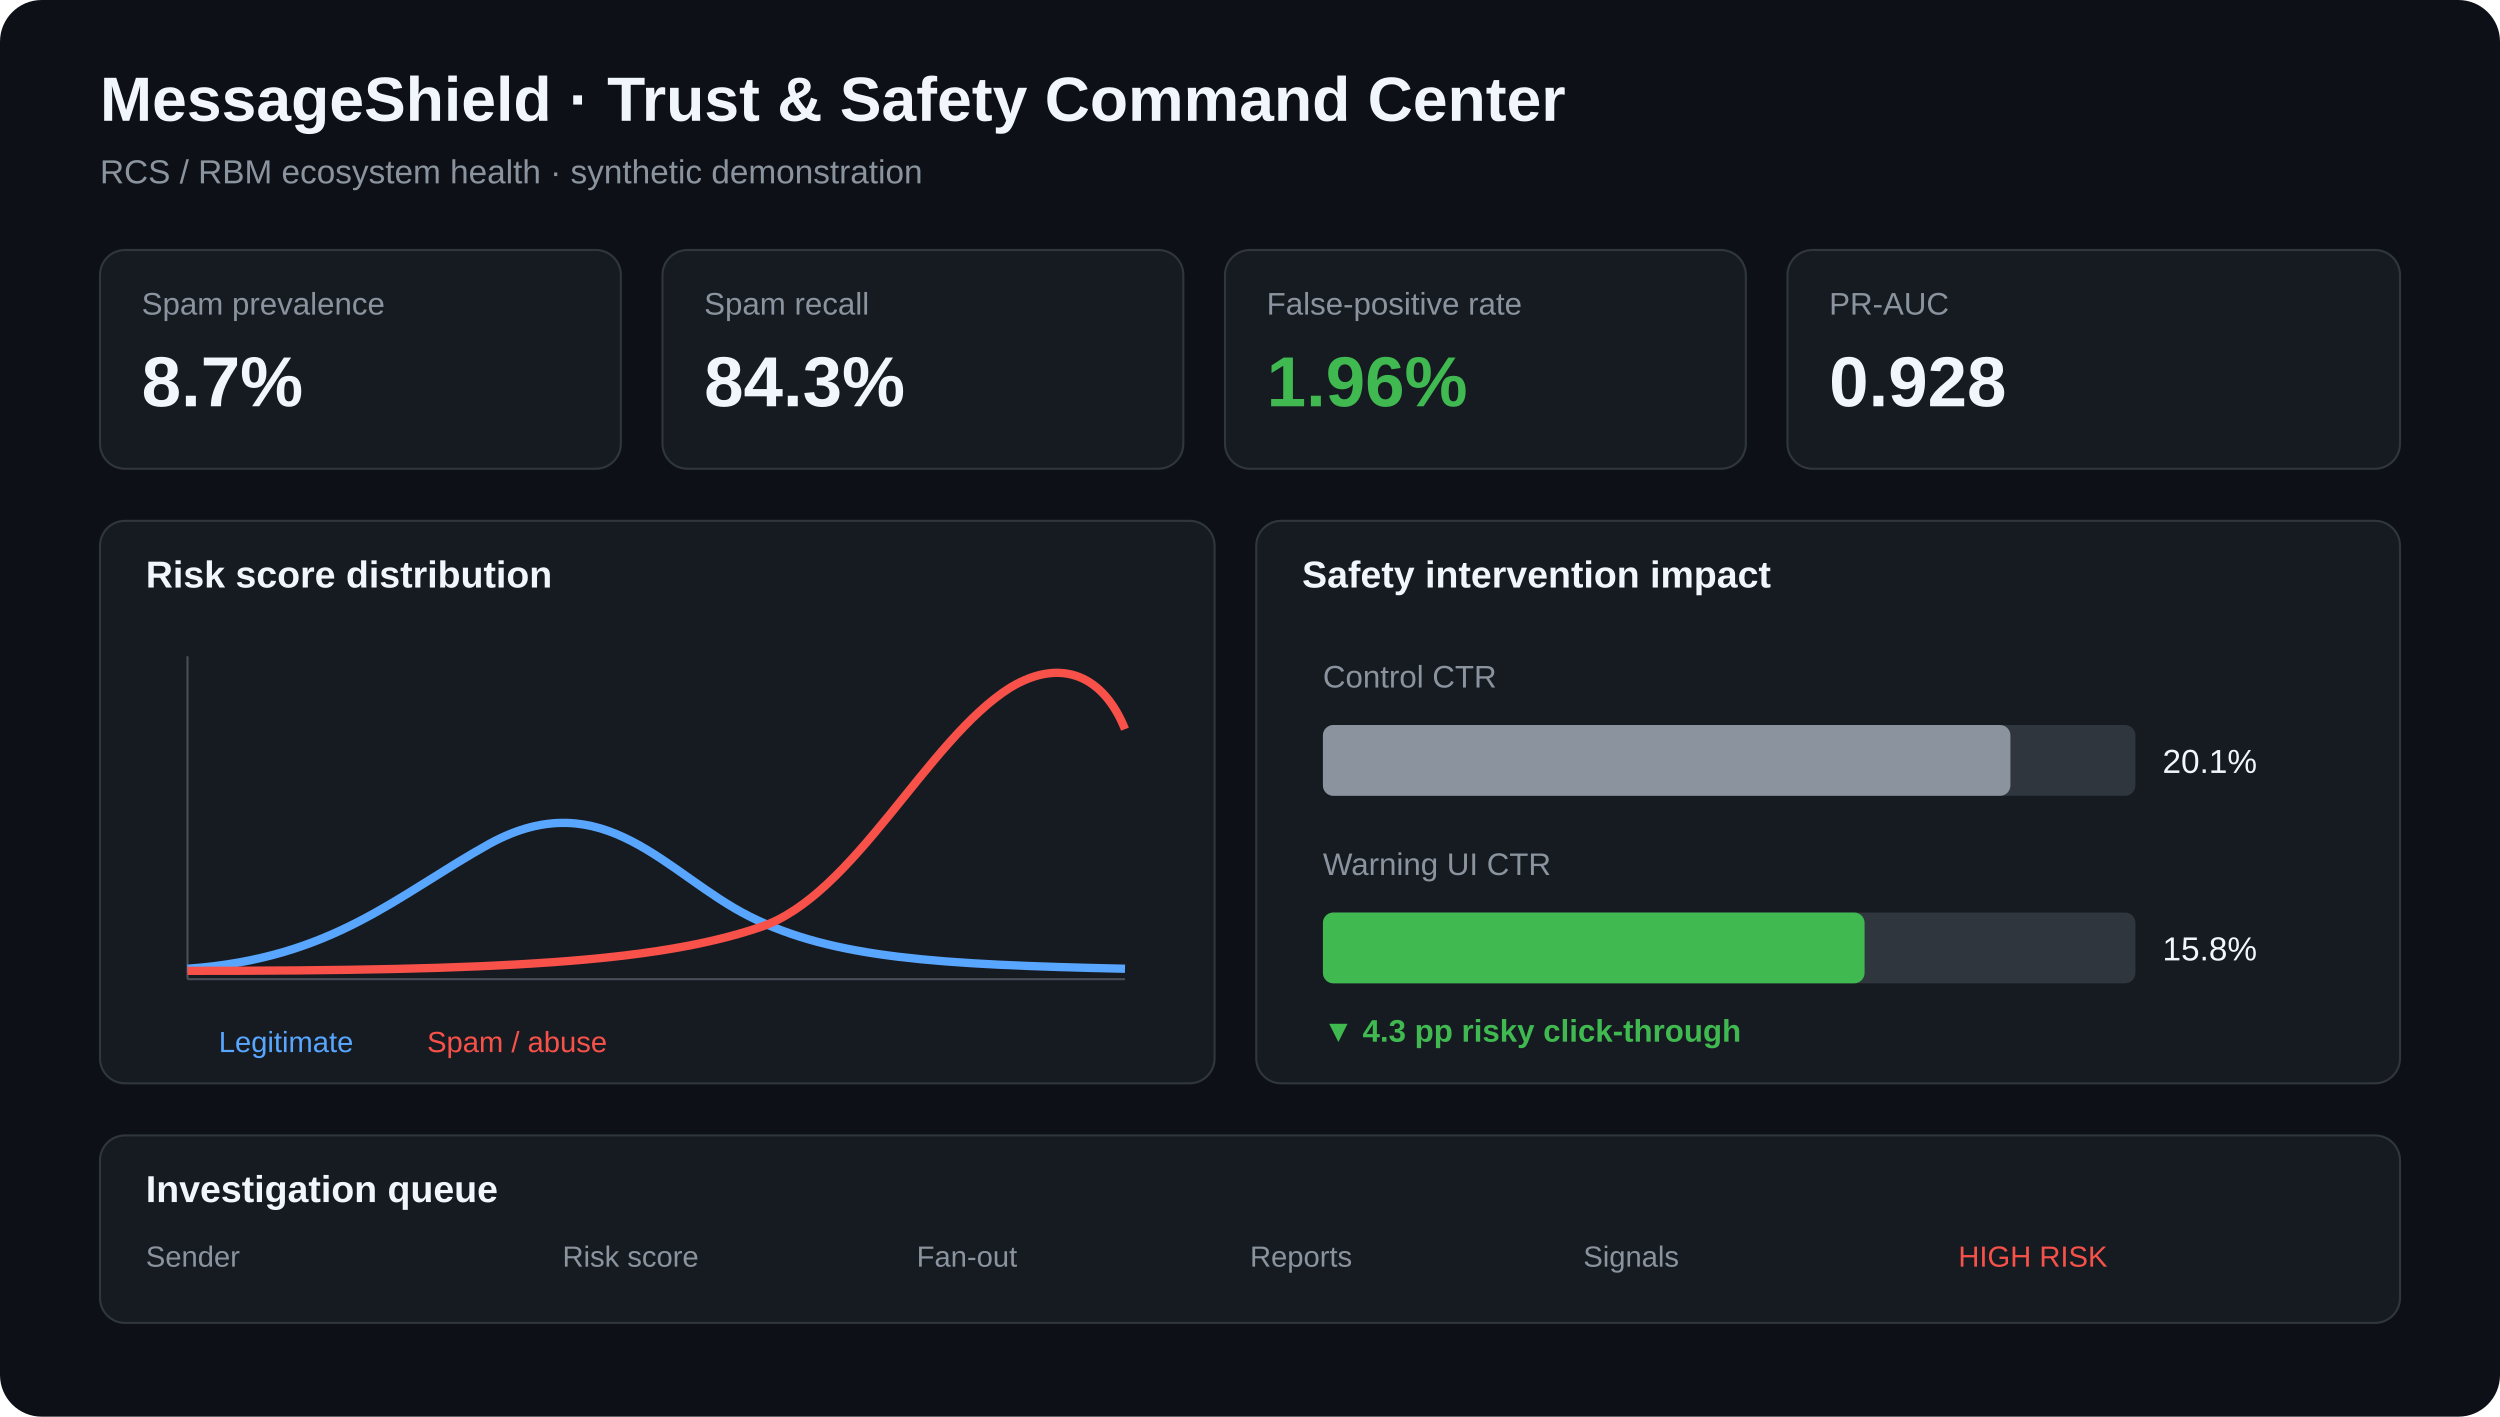
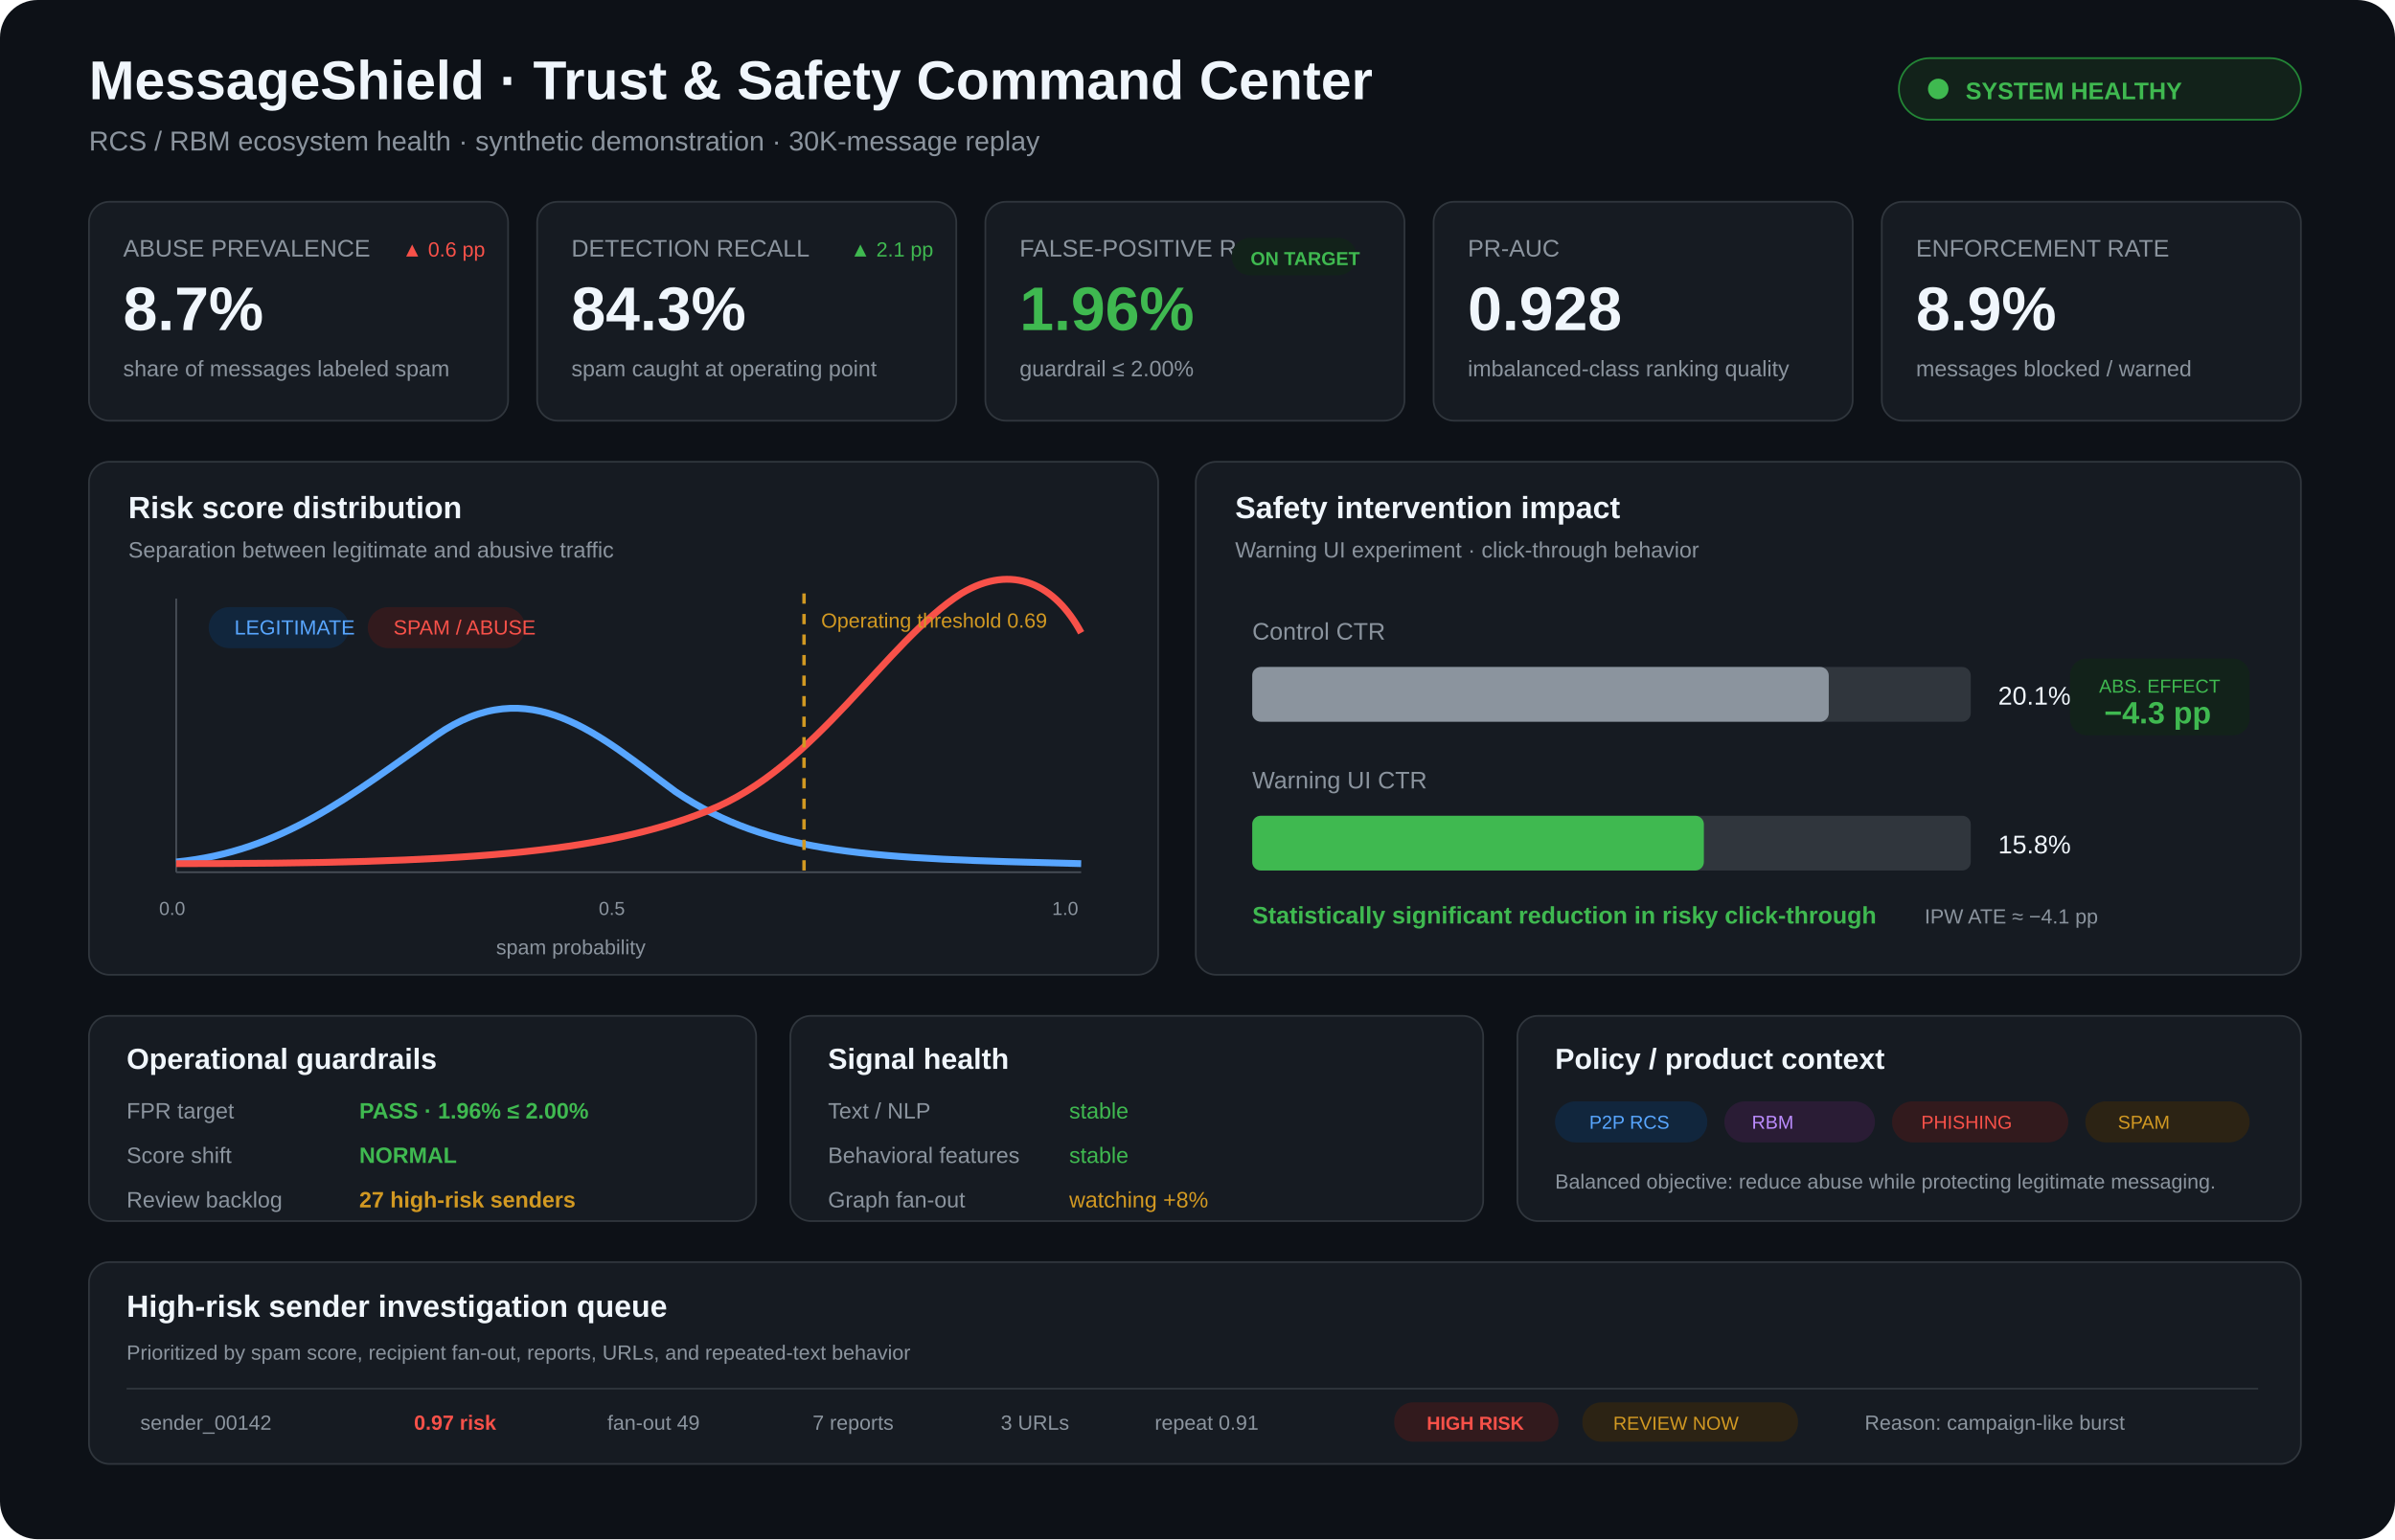
- <svg xmlns="http://www.w3.org/2000/svg" width="1200" height="680" viewBox="0 0 1200 680">
-   <rect width="1200" height="680" rx="20" fill="#0d1117" />
-   <text x="48" y="58" fill="#f0f6fc" font-family="Arial" font-size="30" font-weight="700">MessageShield · Trust &amp; Safety Command Center</text>
-   <text x="48" y="88" fill="#8b949e" font-family="Arial" font-size="16">RCS / RBM ecosystem health · synthetic demonstration</text>
+ <svg xmlns="http://www.w3.org/2000/svg" width="1400" height="900" viewBox="0 0 1400 900">
+   <rect width="1400" height="900" rx="22" fill="#0d1117" />
  <g font-family="Arial">
-     <rect x="48" y="120" width="250" height="105" rx="12" fill="#161b22" stroke="#30363d" />
-     <text x="68" y="151" fill="#8b949e" font-size="15">Spam prevalence</text>
-     <text x="68" y="195" fill="#f0f6fc" font-size="34" font-weight="700">8.7%</text>
-     <rect x="318" y="120" width="250" height="105" rx="12" fill="#161b22" stroke="#30363d" />
-     <text x="338" y="151" fill="#8b949e" font-size="15">Spam recall</text>
-     <text x="338" y="195" fill="#f0f6fc" font-size="34" font-weight="700">84.3%</text>
-     <rect x="588" y="120" width="250" height="105" rx="12" fill="#161b22" stroke="#30363d" />
-     <text x="608" y="151" fill="#8b949e" font-size="15">False-positive rate</text>
-     <text x="608" y="195" fill="#3fb950" font-size="34" font-weight="700">1.96%</text>
-     <rect x="858" y="120" width="294" height="105" rx="12" fill="#161b22" stroke="#30363d" />
-     <text x="878" y="151" fill="#8b949e" font-size="15">PR-AUC</text>
-     <text x="878" y="195" fill="#f0f6fc" font-size="34" font-weight="700">0.928</text>
-     <rect x="48" y="250" width="535" height="270" rx="12" fill="#161b22" stroke="#30363d" />
-     <text x="70" y="282" fill="#f0f6fc" font-size="18" font-weight="700">Risk score distribution</text>
-     <line x1="90" y1="470" x2="540" y2="470" stroke="#484f58" />
-     <line x1="90" y1="315" x2="90" y2="470" stroke="#484f58" />
-     <path d="M90 465 C160 460 190 430 235 405 C290 375 320 420 360 440 C400 460 450 463 540 465" fill="none" stroke="#58a6ff" stroke-width="4" />
-     <path d="M90 466 C240 466 315 462 365 445 C410 430 445 355 485 330 C510 315 530 325 540 350" fill="none" stroke="#f85149" stroke-width="4" />
-     <text x="105" y="505" fill="#58a6ff" font-size="14">Legitimate</text>
-     <text x="205" y="505" fill="#f85149" font-size="14">Spam / abuse</text>
-     <rect x="603" y="250" width="549" height="270" rx="12" fill="#161b22" stroke="#30363d" />
-     <text x="625" y="282" fill="#f0f6fc" font-size="18" font-weight="700">Safety intervention impact</text>
-     <text x="635" y="330" fill="#8b949e" font-size="15">Control CTR</text>
-     <rect x="635" y="348" width="390" height="34" rx="5" fill="#30363d" />
-     <rect x="635" y="348" width="330" height="34" rx="5" fill="#8b949e" />
-     <text x="1038" y="371" fill="#f0f6fc" font-size="16">20.1%</text>
-     <text x="635" y="420" fill="#8b949e" font-size="15">Warning UI CTR</text>
-     <rect x="635" y="438" width="390" height="34" rx="5" fill="#30363d" />
-     <rect x="635" y="438" width="260" height="34" rx="5" fill="#3fb950" />
-     <text x="1038" y="461" fill="#f0f6fc" font-size="16">15.8%</text>
-     <text x="635" y="500" fill="#3fb950" font-size="15" font-weight="700">▼ 4.3 pp risky click-through</text>
-     <rect x="48" y="545" width="1104" height="90" rx="12" fill="#161b22" stroke="#30363d" />
-     <text x="70" y="577" fill="#f0f6fc" font-size="18" font-weight="700">Investigation queue</text>
-     <text x="70" y="608" fill="#8b949e" font-size="14">Sender</text>
-     <text x="270" y="608" fill="#8b949e" font-size="14">Risk score</text>
-     <text x="440" y="608" fill="#8b949e" font-size="14">Fan-out</text>
-     <text x="600" y="608" fill="#8b949e" font-size="14">Reports</text>
-     <text x="760" y="608" fill="#8b949e" font-size="14">Signals</text>
-     <text x="940" y="608" fill="#f85149" font-size="14">HIGH RISK</text>
+     <text x="52" y="58" fill="#f0f6fc" font-size="32" font-weight="700">MessageShield · Trust &amp; Safety Command Center</text>
+     <text x="52" y="88" fill="#8b949e" font-size="16">RCS / RBM ecosystem health · synthetic demonstration · 30K-message replay</text>
+     <rect x="1110" y="34" width="235" height="36" rx="18" fill="#12221a" stroke="#238636" />
+     <circle cx="1133" cy="52" r="6" fill="#3fb950" />
+     <text x="1149" y="58" fill="#3fb950" font-size="14" font-weight="700">SYSTEM HEALTHY</text>
+     <rect x="52" y="118" width="245" height="128" rx="12" fill="#161b22" stroke="#30363d" />
+     <text x="72" y="150" fill="#8b949e" font-size="14">ABUSE PREVALENCE</text>
+     <text x="72" y="193" fill="#f0f6fc" font-size="36" font-weight="700">8.7%</text>
+     <text x="72" y="220" fill="#8b949e" font-size="13">share of messages labeled spam</text>
+     <text x="235" y="150" fill="#f85149" font-size="12">▲ 0.6 pp</text>
+     <rect x="314" y="118" width="245" height="128" rx="12" fill="#161b22" stroke="#30363d" />
+     <text x="334" y="150" fill="#8b949e" font-size="14">DETECTION RECALL</text>
+     <text x="334" y="193" fill="#f0f6fc" font-size="36" font-weight="700">84.3%</text>
+     <text x="334" y="220" fill="#8b949e" font-size="13">spam caught at operating point</text>
+     <text x="497" y="150" fill="#3fb950" font-size="12">▲ 2.1 pp</text>
+     <rect x="576" y="118" width="245" height="128" rx="12" fill="#161b22" stroke="#30363d" />
+     <text x="596" y="150" fill="#8b949e" font-size="14">FALSE-POSITIVE RATE</text>
+     <text x="596" y="193" fill="#3fb950" font-size="36" font-weight="700">1.96%</text>
+     <text x="596" y="220" fill="#8b949e" font-size="13">guardrail ≤ 2.00%</text>
+     <rect x="720" y="139" width="73" height="22" rx="11" fill="#12221a" />
+     <text x="731" y="155" fill="#3fb950" font-size="11" font-weight="700">ON TARGET</text>
+     <rect x="838" y="118" width="245" height="128" rx="12" fill="#161b22" stroke="#30363d" />
+     <text x="858" y="150" fill="#8b949e" font-size="14">PR-AUC</text>
+     <text x="858" y="193" fill="#f0f6fc" font-size="36" font-weight="700">0.928</text>
+     <text x="858" y="220" fill="#8b949e" font-size="13">imbalanced-class ranking quality</text>
+     <rect x="1100" y="118" width="245" height="128" rx="12" fill="#161b22" stroke="#30363d" />
+     <text x="1120" y="150" fill="#8b949e" font-size="14">ENFORCEMENT RATE</text>
+     <text x="1120" y="193" fill="#f0f6fc" font-size="36" font-weight="700">8.9%</text>
+     <text x="1120" y="220" fill="#8b949e" font-size="13">messages blocked / warned</text>
+     <rect x="52" y="270" width="625" height="300" rx="12" fill="#161b22" stroke="#30363d" />
+     <text x="75" y="303" fill="#f0f6fc" font-size="18" font-weight="700">Risk score distribution</text>
+     <text x="75" y="326" fill="#8b949e" font-size="13">Separation between legitimate and abusive traffic</text>
+     <line x1="103" y1="510" x2="632" y2="510" stroke="#484f58" />
+     <line x1="103" y1="350" x2="103" y2="510" stroke="#484f58" />
+     <text x="93" y="535" fill="#8b949e" font-size="11">0.0</text>
+     <text x="350" y="535" fill="#8b949e" font-size="11">0.5</text>
+     <text x="615" y="535" fill="#8b949e" font-size="11">1.0</text>
+     <text x="290" y="558" fill="#8b949e" font-size="12">spam probability</text>
+     <path d="M103 504 C165 498 205 465 255 430 C310 392 350 430 395 463 C450 500 510 502 632 505" fill="none" stroke="#58a6ff" stroke-width="4" />
+     <path d="M103 505 C270 505 352 499 414 474 C477 449 518 375 562 347 C592 329 617 342 632 370" fill="none" stroke="#f85149" stroke-width="4" />
+     <line x1="470" y1="347" x2="470" y2="510" stroke="#d29922" stroke-width="2" stroke-dasharray="6 6" />
+     <text x="480" y="367" fill="#d29922" font-size="12">Operating threshold 0.69</text>
+     <rect x="122" y="355" width="82" height="24" rx="12" fill="#11263d" />
+     <text x="137" y="371" fill="#58a6ff" font-size="12">LEGITIMATE</text>
+     <rect x="215" y="355" width="92" height="24" rx="12" fill="#321a1d" />
+     <text x="230" y="371" fill="#f85149" font-size="12">SPAM / ABUSE</text>
+     <rect x="699" y="270" width="646" height="300" rx="12" fill="#161b22" stroke="#30363d" />
+     <text x="722" y="303" fill="#f0f6fc" font-size="18" font-weight="700">Safety intervention impact</text>
+     <text x="722" y="326" fill="#8b949e" font-size="13">Warning UI experiment · click-through behavior</text>
+     <text x="732" y="374" fill="#8b949e" font-size="14">Control CTR</text>
+     <rect x="732" y="390" width="420" height="32" rx="5" fill="#30363d" />
+     <rect x="732" y="390" width="337" height="32" rx="5" fill="#8b949e" />
+     <text x="1168" y="412" fill="#f0f6fc" font-size="15">20.1%</text>
+     <text x="732" y="461" fill="#8b949e" font-size="14">Warning UI CTR</text>
+     <rect x="732" y="477" width="420" height="32" rx="5" fill="#30363d" />
+     <rect x="732" y="477" width="264" height="32" rx="5" fill="#3fb950" />
+     <text x="1168" y="499" fill="#f0f6fc" font-size="15">15.8%</text>
+     <rect x="1210" y="385" width="105" height="45" rx="10" fill="#12221a" />
+     <text x="1227" y="405" fill="#3fb950" font-size="11">ABS. EFFECT</text>
+     <text x="1230" y="423" fill="#3fb950" font-size="18" font-weight="700">−4.3 pp</text>
+     <text x="732" y="540" fill="#3fb950" font-size="14" font-weight="700">Statistically significant reduction in risky click-through</text>
+     <text x="1125" y="540" fill="#8b949e" font-size="12">IPW ATE ≈ −4.1 pp</text>
+     <rect x="52" y="594" width="390" height="120" rx="12" fill="#161b22" stroke="#30363d" />
+     <text x="74" y="625" fill="#f0f6fc" font-size="17" font-weight="700">Operational guardrails</text>
+     <text x="74" y="654" fill="#8b949e" font-size="13">FPR target</text>
+     <text x="210" y="654" fill="#3fb950" font-size="13" font-weight="700">PASS · 1.96% ≤ 2.00%</text>
+     <text x="74" y="680" fill="#8b949e" font-size="13">Score shift</text>
+     <text x="210" y="680" fill="#3fb950" font-size="13" font-weight="700">NORMAL</text>
+     <text x="74" y="706" fill="#8b949e" font-size="13">Review backlog</text>
+     <text x="210" y="706" fill="#d29922" font-size="13" font-weight="700">27 high-risk senders</text>
+     <rect x="462" y="594" width="405" height="120" rx="12" fill="#161b22" stroke="#30363d" />
+     <text x="484" y="625" fill="#f0f6fc" font-size="17" font-weight="700">Signal health</text>
+     <text x="484" y="654" fill="#8b949e" font-size="13">Text / NLP</text>
+     <text x="625" y="654" fill="#3fb950" font-size="13">stable</text>
+     <text x="484" y="680" fill="#8b949e" font-size="13">Behavioral features</text>
+     <text x="625" y="680" fill="#3fb950" font-size="13">stable</text>
+     <text x="484" y="706" fill="#8b949e" font-size="13">Graph fan-out</text>
+     <text x="625" y="706" fill="#d29922" font-size="13">watching +8%</text>
+     <rect x="887" y="594" width="458" height="120" rx="12" fill="#161b22" stroke="#30363d" />
+     <text x="909" y="625" fill="#f0f6fc" font-size="17" font-weight="700">Policy / product context</text>
+     <rect x="909" y="644" width="89" height="24" rx="12" fill="#11263d" />
+     <text x="929" y="660" fill="#58a6ff" font-size="11">P2P RCS</text>
+     <rect x="1008" y="644" width="88" height="24" rx="12" fill="#2a1c35" />
+     <text x="1024" y="660" fill="#bc8cff" font-size="11">RBM</text>
+     <rect x="1106" y="644" width="103" height="24" rx="12" fill="#321a1d" />
+     <text x="1123" y="660" fill="#f85149" font-size="11">PHISHING</text>
+     <rect x="1219" y="644" width="96" height="24" rx="12" fill="#2c2314" />
+     <text x="1238" y="660" fill="#d29922" font-size="11">SPAM</text>
+     <text x="909" y="695" fill="#8b949e" font-size="12">Balanced objective: reduce abuse while protecting legitimate messaging.</text>
+     <rect x="52" y="738" width="1293" height="118" rx="12" fill="#161b22" stroke="#30363d" />
+     <text x="74" y="770" fill="#f0f6fc" font-size="18" font-weight="700">High-risk sender investigation queue</text>
+     <text x="74" y="795" fill="#8b949e" font-size="12">Prioritized by spam score, recipient fan-out, reports, URLs, and repeated-text behavior</text>
+     <line x1="74" y1="812" x2="1320" y2="812" stroke="#30363d" />
+     <text x="82" y="836" fill="#8b949e" font-size="12">sender_00142</text>
+     <text x="242" y="836" fill="#f85149" font-size="12" font-weight="700">0.97 risk</text>
+     <text x="355" y="836" fill="#8b949e" font-size="12">fan-out 49</text>
+     <text x="475" y="836" fill="#8b949e" font-size="12">7 reports</text>
+     <text x="585" y="836" fill="#8b949e" font-size="12">3 URLs</text>
+     <text x="675" y="836" fill="#8b949e" font-size="12">repeat 0.91</text>
+     <rect x="815" y="820" width="96" height="23" rx="11" fill="#321a1d" />
+     <text x="834" y="836" fill="#f85149" font-size="11" font-weight="700">HIGH RISK</text>
+     <rect x="925" y="820" width="126" height="23" rx="11" fill="#2c2314" />
+     <text x="943" y="836" fill="#d29922" font-size="11">REVIEW NOW</text>
+     <text x="1090" y="836" fill="#8b949e" font-size="12">Reason: campaign-like burst</text>
  </g>
</svg>
